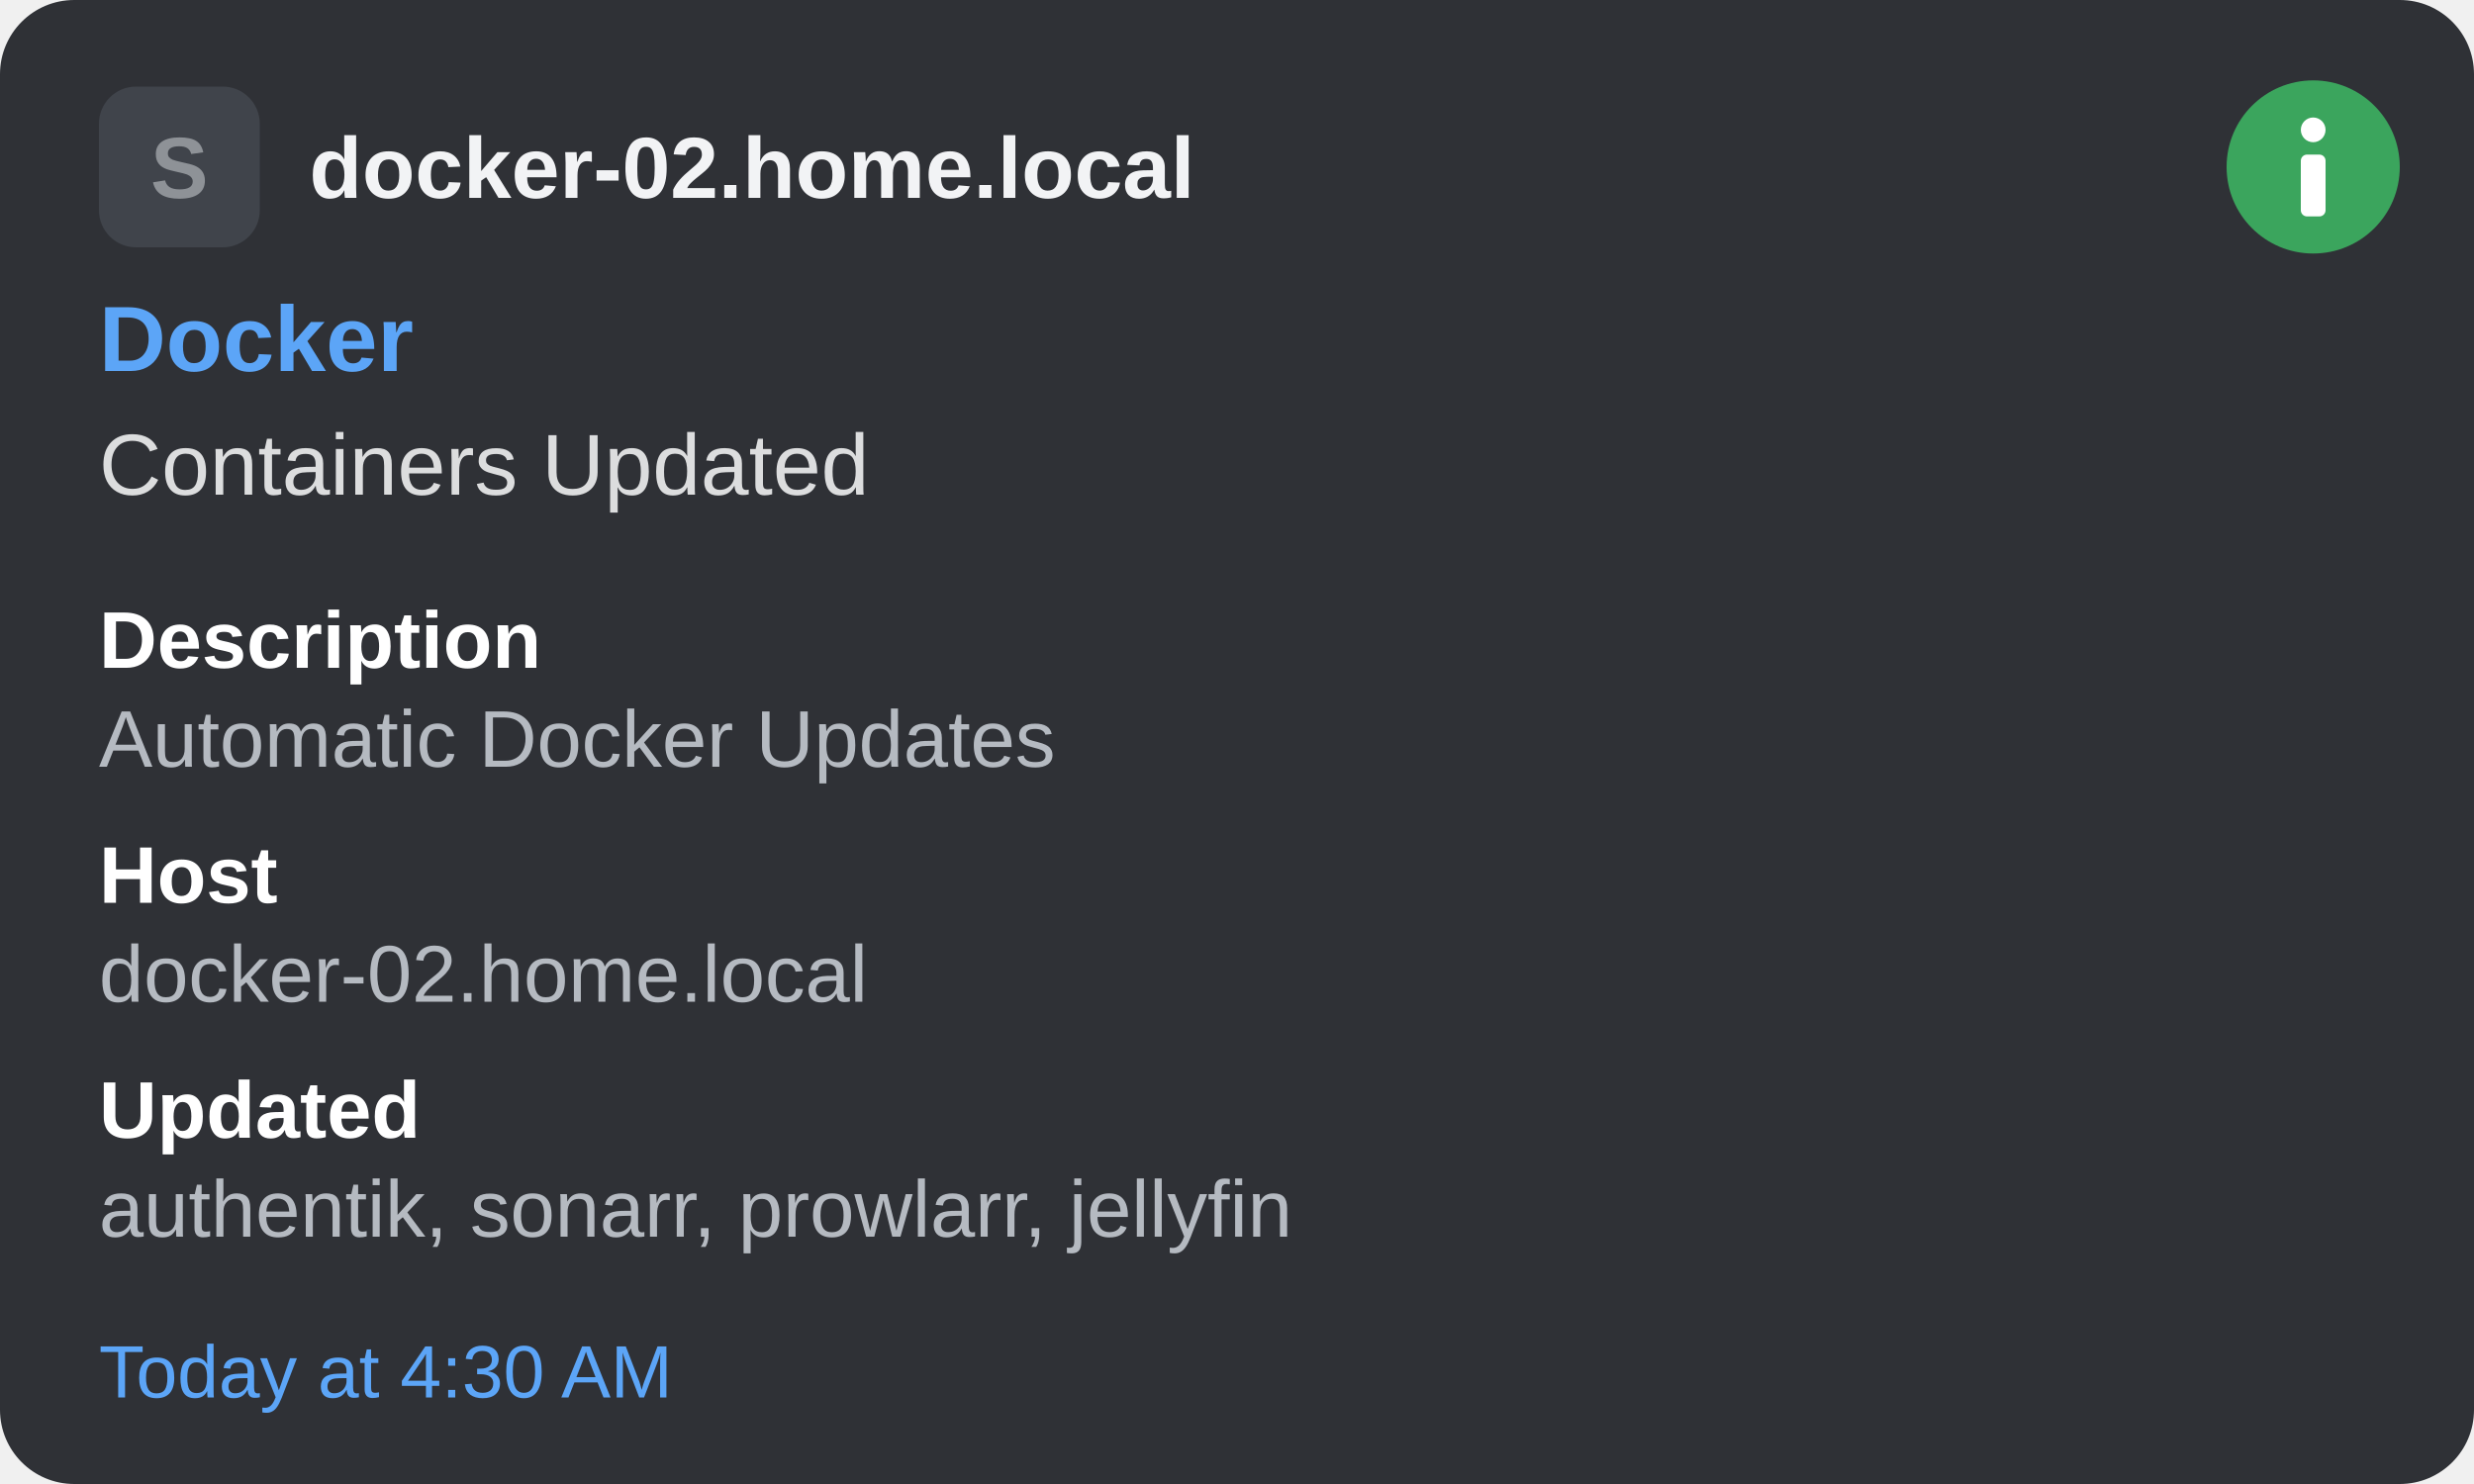
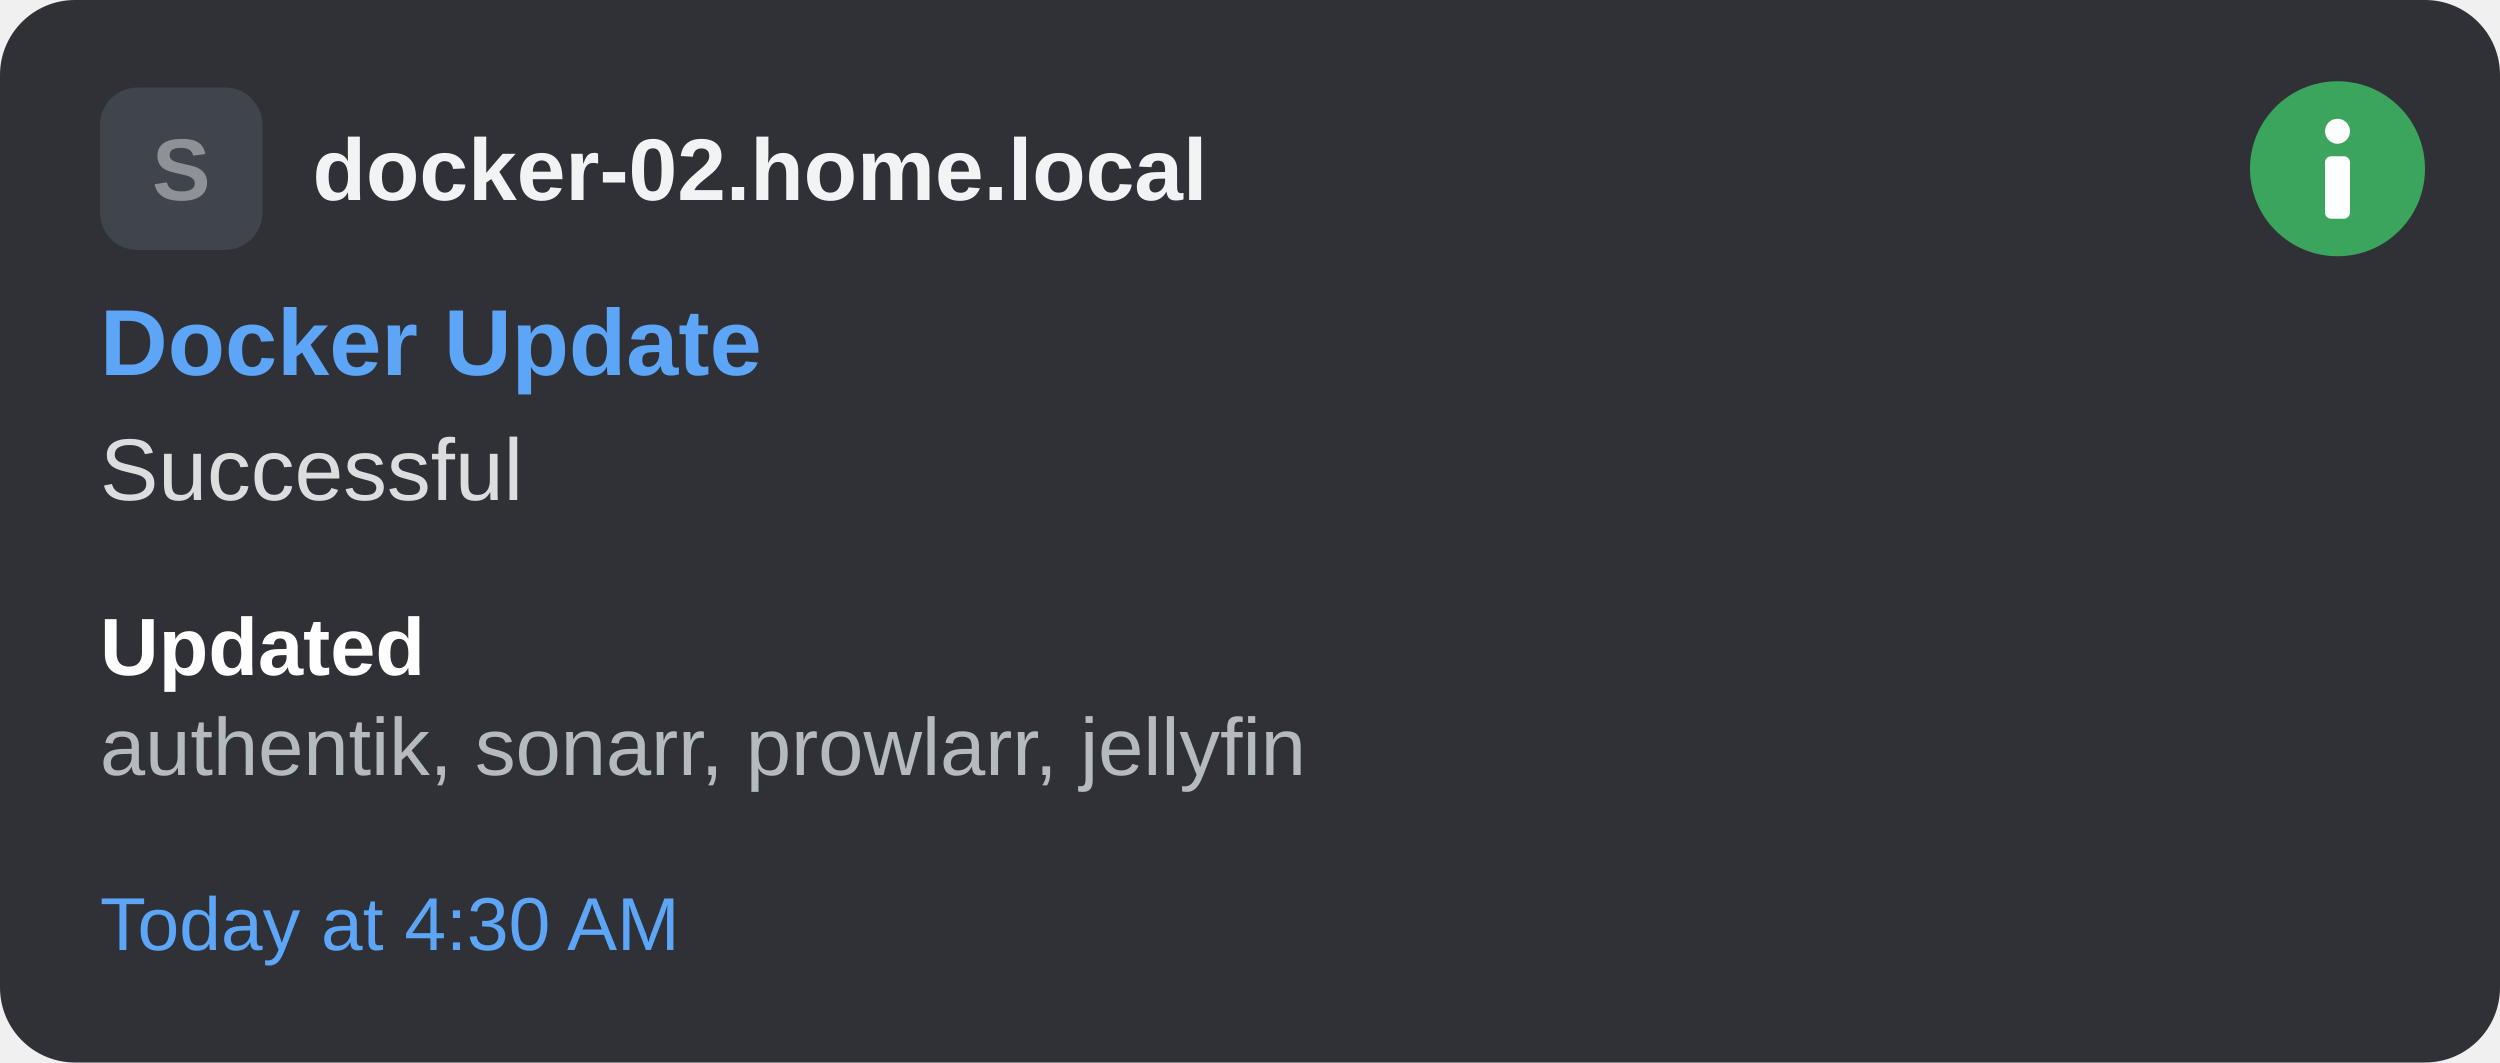
- <svg xmlns="http://www.w3.org/2000/svg" width="400" height="240" viewBox="0 0 400 240">
-   <rect width="400" height="240" rx="12" fill="#2f3136" />
+ <svg xmlns="http://www.w3.org/2000/svg" width="400" height="170" viewBox="0 0 400 170">
+   <rect width="400" height="170" rx="12" fill="#2f3136" />
  <rect x="16" y="14" width="26" height="26" rx="6" fill="#40444b" />
  <text x="29" y="32" fill="#8e9297" font-size="14" font-weight="bold" font-family="Arial, Helvetica, sans-serif" text-anchor="middle">S</text>
  <text x="50" y="32" fill="#f2f3f5" font-size="14" font-weight="bold" font-family="Arial, Helvetica, sans-serif">docker-02.home.local</text>
  <circle cx="374" cy="27" r="14" fill="#3ba55d" />
  <circle cx="374" cy="21" r="2" fill="white" />
  <rect x="372" y="25" width="4" height="10" rx="1" fill="white" />
-   <text x="16" y="60" fill="#5ca5f7" font-size="15" font-weight="bold" font-family="Arial, Helvetica, sans-serif">Docker</text>
-   <text x="16" y="80" fill="#dcddde" font-size="14" font-family="Arial, Helvetica, sans-serif">Containers Updated</text>
-   <text x="16" y="108" fill="#ffffff" font-size="13" font-weight="bold" font-family="Arial, Helvetica, sans-serif">Description</text>
-   <text x="16" y="124" fill="#b5bac1" font-size="13" font-family="Arial, Helvetica, sans-serif">Automatic Docker Updates</text>
-   <text x="16" y="146" fill="#ffffff" font-size="13" font-weight="bold" font-family="Arial, Helvetica, sans-serif">Host</text>
-   <text x="16" y="162" fill="#b5bac1" font-size="13" font-family="Arial, Helvetica, sans-serif">docker-02.home.local</text>
-   <text x="16" y="184" fill="#ffffff" font-size="13" font-weight="bold" font-family="Arial, Helvetica, sans-serif">Updated</text>
-   <text x="16" y="200" fill="#b5bac1" font-size="13" font-family="Arial, Helvetica, sans-serif">authentik, sonarr, prowlarr, jellyfin</text>
-   <text x="16" y="226" fill="#5ca5f7" font-size="12" font-family="Arial, Helvetica, sans-serif">Today at 4:30 AM</text>
+   <text x="16" y="60" fill="#5ca5f7" font-size="15" font-weight="bold" font-family="Arial, Helvetica, sans-serif">Docker Update</text>
+   <text x="16" y="80" fill="#dcddde" font-size="14" font-family="Arial, Helvetica, sans-serif">Successful</text>
+   <text x="16" y="108" fill="#ffffff" font-size="13" font-weight="bold" font-family="Arial, Helvetica, sans-serif">Updated</text>
+   <text x="16" y="124" fill="#b5bac1" font-size="13" font-family="Arial, Helvetica, sans-serif">authentik, sonarr, prowlarr, jellyfin</text>
+   <text x="16" y="152" fill="#5ca5f7" font-size="12" font-family="Arial, Helvetica, sans-serif">Today at 4:30 AM</text>
</svg>
